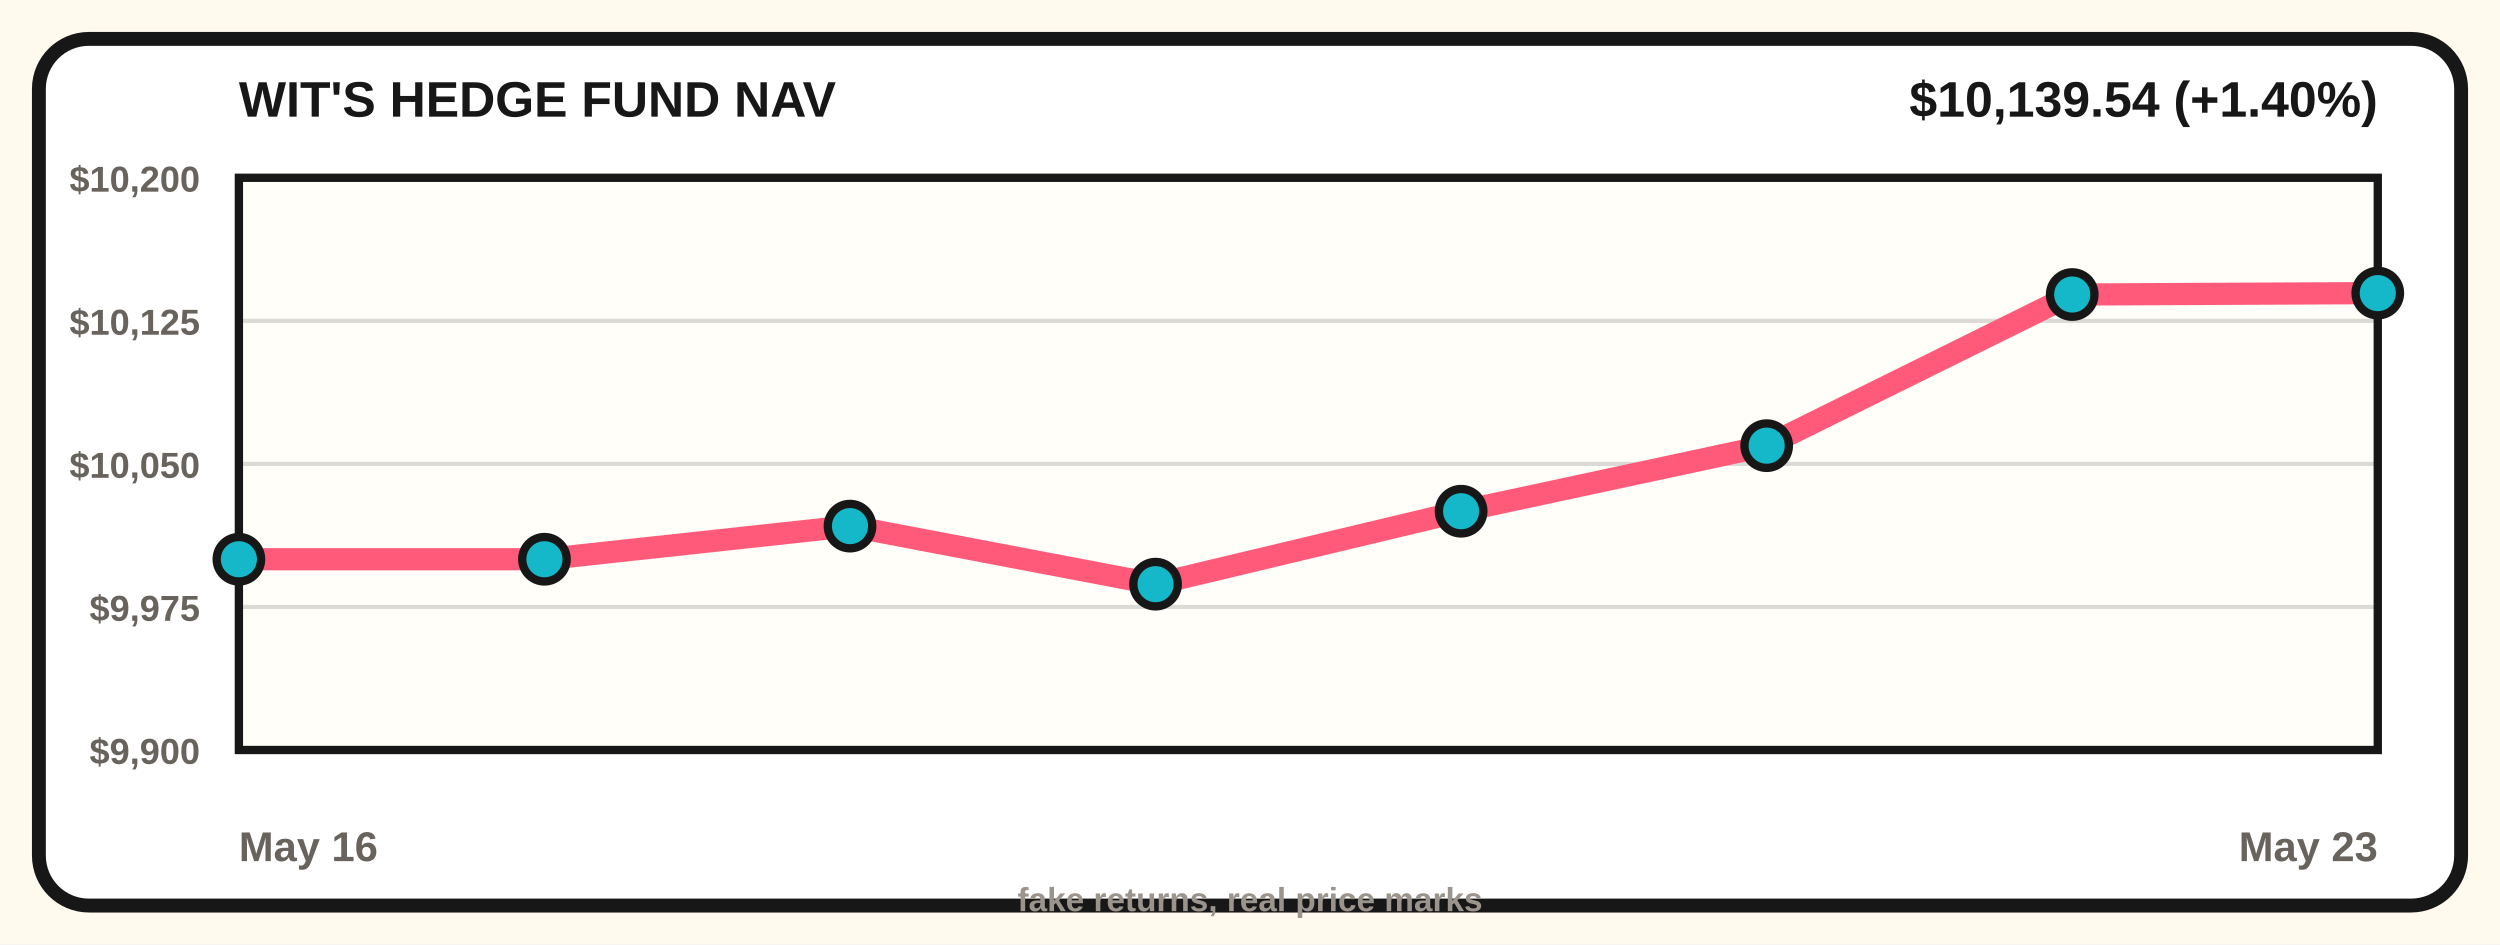
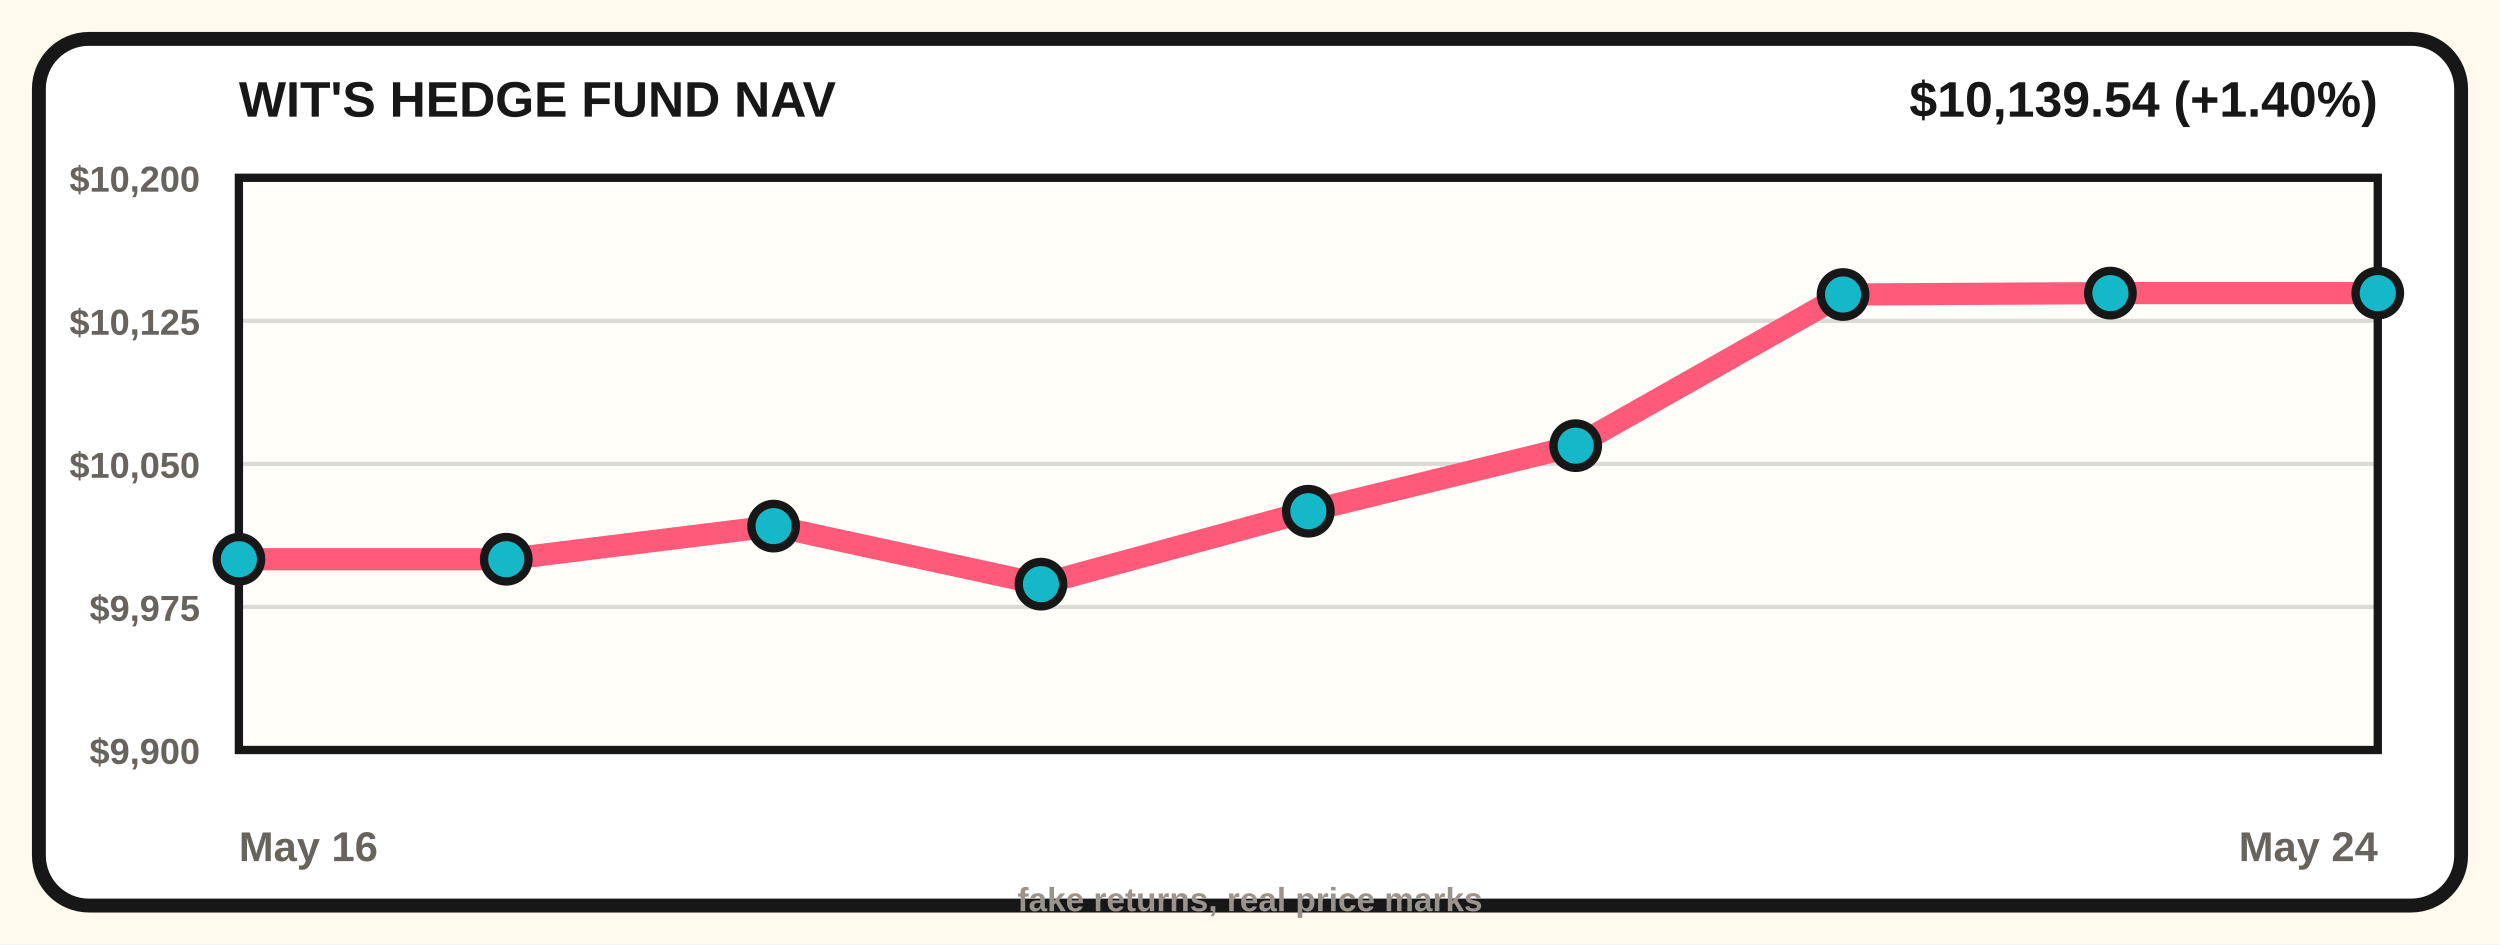
<svg xmlns="http://www.w3.org/2000/svg" width="900" height="340" viewBox="0 0 900 340" role="img" aria-label="Wit's Hedge Fund fake NAV chart">
  <rect width="900" height="340" fill="#fff9ee" />
  <rect x="14" y="14" width="872" height="312" rx="18" fill="#ffffff" stroke="#171717" stroke-width="5" />
  <rect x="86" y="64" width="770" height="206" fill="#fffef8" stroke="#171717" stroke-width="3" />
  <line x1="86" y1="270" x2="856" y2="270" stroke="#171717" stroke-width="1.5" opacity="0.16" />
  <text x="72" y="275" text-anchor="end" font-family="Arial, sans-serif" font-size="13" font-weight="800" fill="#68635d">$9,900</text>
  <line x1="86" y1="218.5" x2="856" y2="218.5" stroke="#171717" stroke-width="1.5" opacity="0.16" />
  <text x="72" y="223.5" text-anchor="end" font-family="Arial, sans-serif" font-size="13" font-weight="800" fill="#68635d">$9,975</text>
  <line x1="86" y1="167" x2="856" y2="167" stroke="#171717" stroke-width="1.5" opacity="0.16" />
  <text x="72" y="172" text-anchor="end" font-family="Arial, sans-serif" font-size="13" font-weight="800" fill="#68635d">$10,050</text>
  <line x1="86" y1="115.5" x2="856" y2="115.5" stroke="#171717" stroke-width="1.5" opacity="0.16" />
  <text x="72" y="120.5" text-anchor="end" font-family="Arial, sans-serif" font-size="13" font-weight="800" fill="#68635d">$10,125</text>
  <line x1="86" y1="64" x2="856" y2="64" stroke="#171717" stroke-width="1.5" opacity="0.16" />
  <text x="72" y="69" text-anchor="end" font-family="Arial, sans-serif" font-size="13" font-weight="800" fill="#68635d">$10,200</text>
-   <polyline points="86,201.33 196,201.33 306,189.4 416,210.3 526,184.04 636,160.44 746,106.03 856,105.52" fill="none" stroke="#ff5a7a" stroke-width="8" stroke-linecap="round" stroke-linejoin="round" />
+   <polyline points="86,201.33 182.25,201.33 278.5,189.4 374.75,210.3 471,184.04 567.25,160.44 663.5,106.03 759.75,105.52 856,105.52" fill="none" stroke="#ff5a7a" stroke-width="8" stroke-linecap="round" stroke-linejoin="round" />
  <circle cx="86" cy="201.33" r="8" fill="#15b8c8" stroke="#171717" stroke-width="3" />
-   <circle cx="196" cy="201.33" r="8" fill="#15b8c8" stroke="#171717" stroke-width="3" />
-   <circle cx="306" cy="189.4" r="8" fill="#15b8c8" stroke="#171717" stroke-width="3" />
-   <circle cx="416" cy="210.3" r="8" fill="#15b8c8" stroke="#171717" stroke-width="3" />
-   <circle cx="526" cy="184.04" r="8" fill="#15b8c8" stroke="#171717" stroke-width="3" />
-   <circle cx="636" cy="160.44" r="8" fill="#15b8c8" stroke="#171717" stroke-width="3" />
-   <circle cx="746" cy="106.03" r="8" fill="#15b8c8" stroke="#171717" stroke-width="3" />
+   <circle cx="182.25" cy="201.33" r="8" fill="#15b8c8" stroke="#171717" stroke-width="3" />
+   <circle cx="278.5" cy="189.4" r="8" fill="#15b8c8" stroke="#171717" stroke-width="3" />
+   <circle cx="374.75" cy="210.3" r="8" fill="#15b8c8" stroke="#171717" stroke-width="3" />
+   <circle cx="471" cy="184.04" r="8" fill="#15b8c8" stroke="#171717" stroke-width="3" />
+   <circle cx="567.25" cy="160.44" r="8" fill="#15b8c8" stroke="#171717" stroke-width="3" />
+   <circle cx="663.5" cy="106.03" r="8" fill="#15b8c8" stroke="#171717" stroke-width="3" />
+   <circle cx="759.75" cy="105.52" r="8" fill="#15b8c8" stroke="#171717" stroke-width="3" />
  <circle cx="856" cy="105.52" r="8" fill="#15b8c8" stroke="#171717" stroke-width="3" />
  <text x="86" y="42" font-family="Arial, sans-serif" font-size="18" font-weight="900" fill="#171717">WIT'S HEDGE FUND NAV</text>
  <text x="856" y="42" text-anchor="end" font-family="Arial, sans-serif" font-size="18" font-weight="900" fill="#171717">$10,139.54 (+1.40%)</text>
  <text x="86" y="310" text-anchor="start" font-family="Arial, sans-serif" font-size="15" font-weight="900" fill="#68635d">May 16</text>
-   <text x="856" y="310" text-anchor="end" font-family="Arial, sans-serif" font-size="15" font-weight="900" fill="#68635d">May 23</text>
+   <text x="856" y="310" text-anchor="end" font-family="Arial, sans-serif" font-size="15" font-weight="900" fill="#68635d">May 24</text>
  <text x="450" y="328" text-anchor="middle" font-family="Arial, sans-serif" font-size="12" font-weight="800" fill="#9a948c">fake returns, real price marks</text>
</svg>
